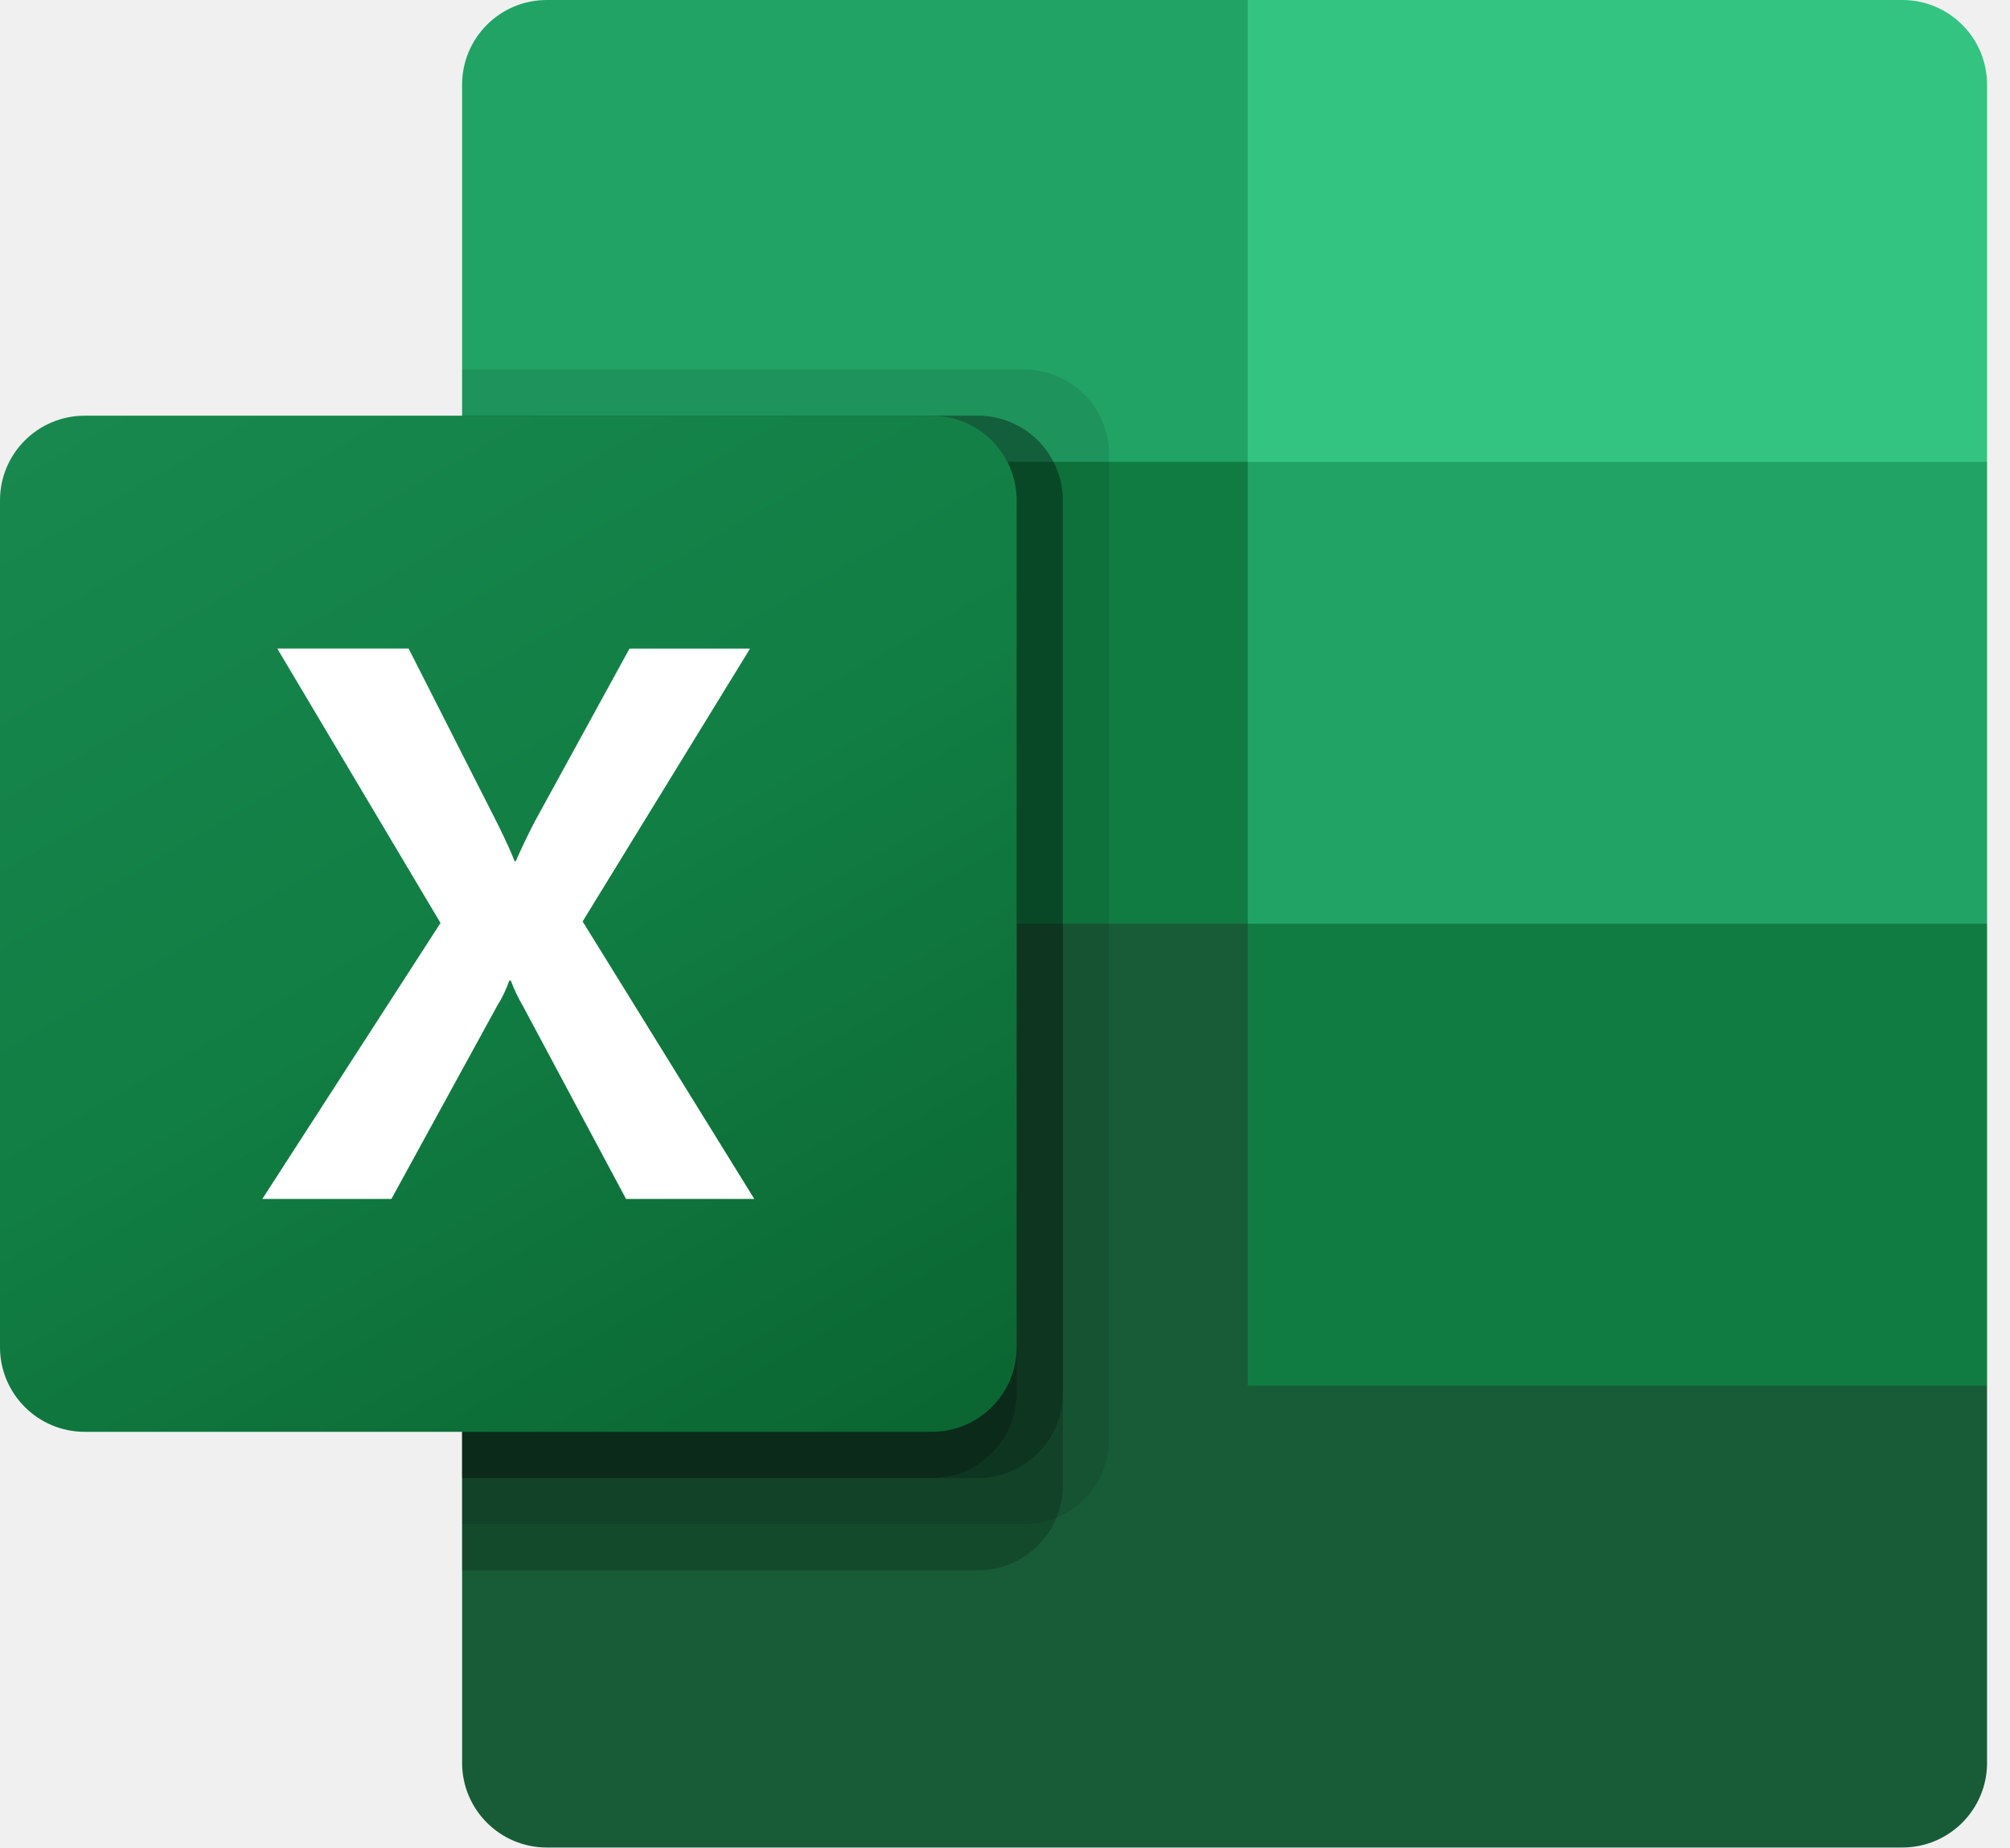
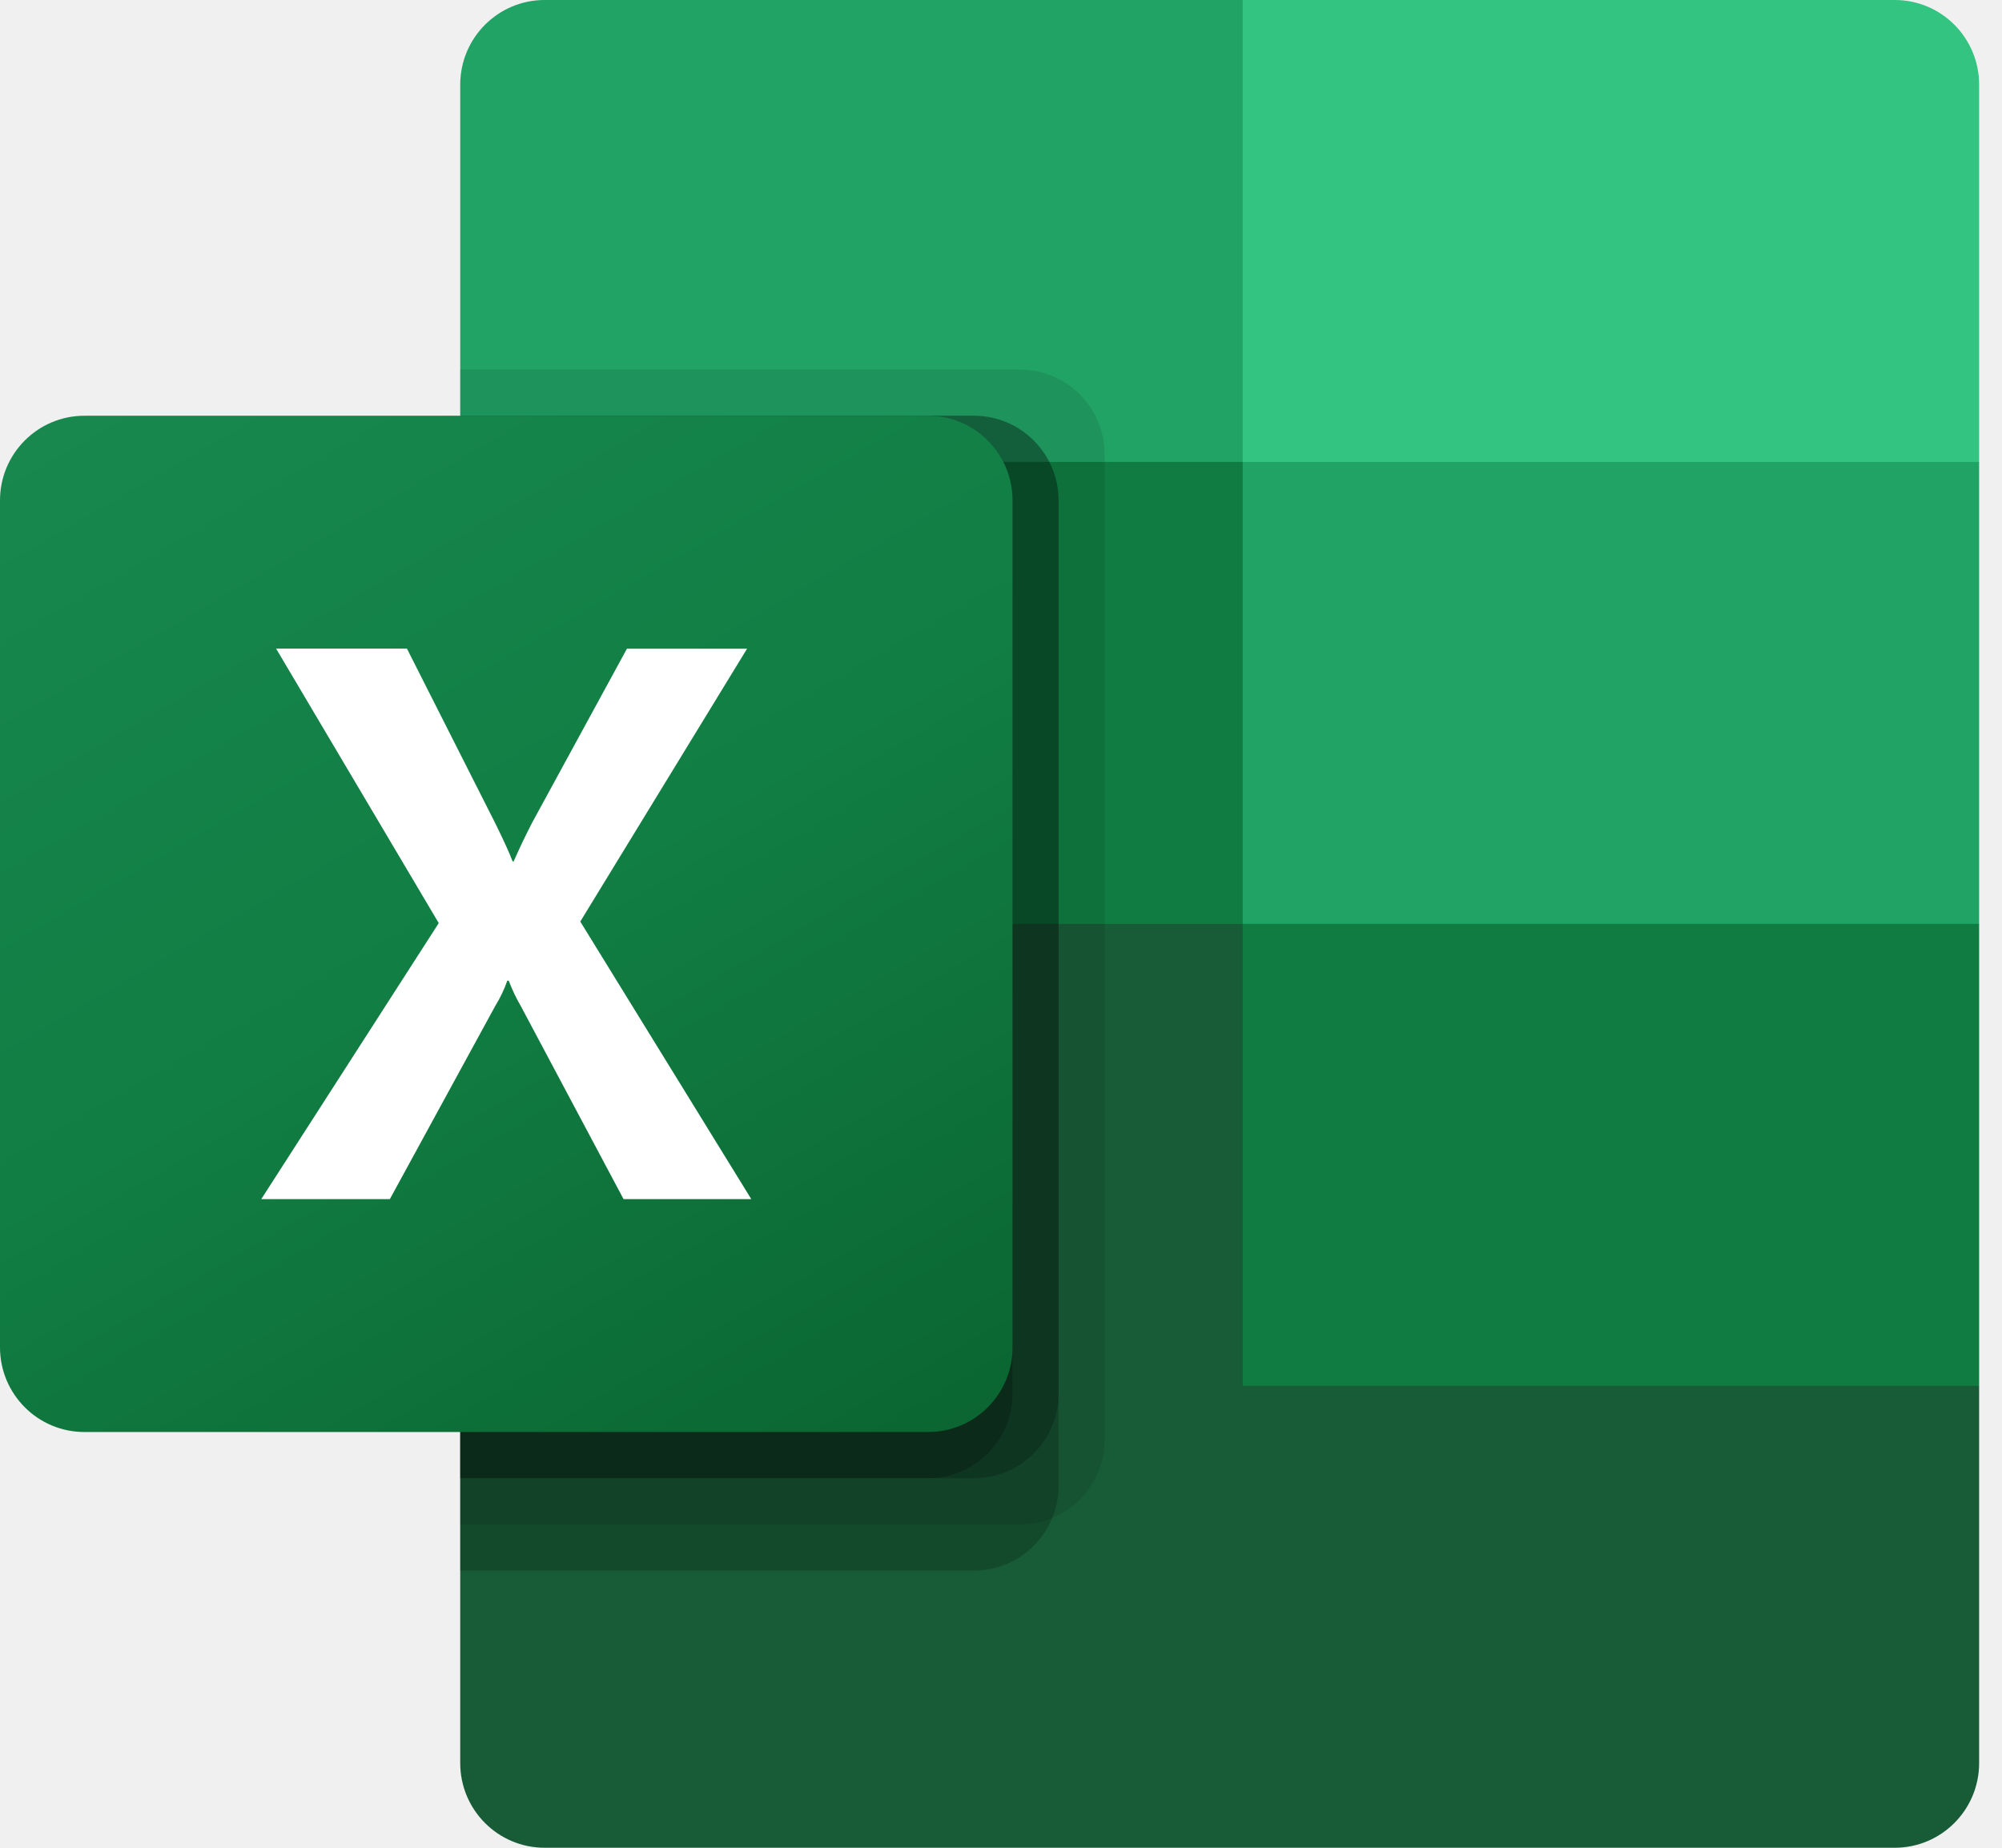
- <svg xmlns="http://www.w3.org/2000/svg" width="62" height="57" viewBox="0 0 62 57" fill="none">
-   <g clip-path="url(#clip0_1279178)">
-     <path d="M38.486 27.075L14.254 22.8V54.388C14.254 55.831 15.424 57 16.867 57H58.679C60.122 57 61.292 55.831 61.292 54.388V42.75L38.486 27.075Z" fill="#185C37" />
-     <path d="M38.486 0H16.867C15.424 0 14.254 1.169 14.254 2.612V14.25L38.486 28.5L51.314 32.775L61.292 28.5V14.25L38.486 0Z" fill="#21A366" />
-     <path d="M14.254 14.25H38.486V28.5H14.254V14.25Z" fill="#107C41" />
-     <path opacity="0.1" d="M31.597 11.4H14.254V47.025H31.597C33.038 47.02 34.205 45.854 34.209 44.413V14.012C34.205 12.571 33.038 11.405 31.597 11.4Z" fill="black" />
-     <path opacity="0.2" d="M30.171 12.825H14.254V48.45H30.171C31.612 48.445 32.779 47.279 32.784 45.838V15.437C32.779 13.996 31.612 12.83 30.171 12.825Z" fill="black" />
-     <path opacity="0.2" d="M30.171 12.825H14.254V45.6H30.171C31.612 45.595 32.779 44.429 32.784 42.988V15.437C32.779 13.996 31.612 12.83 30.171 12.825Z" fill="black" />
-     <path opacity="0.2" d="M28.746 12.825H14.254V45.6H28.746C30.187 45.595 31.354 44.429 31.359 42.988V15.437C31.354 13.996 30.187 12.83 28.746 12.825Z" fill="black" />
-     <path d="M2.613 12.825H28.746C30.189 12.825 31.359 13.994 31.359 15.437V41.563C31.359 43.005 30.189 44.175 28.746 44.175H2.613C1.17 44.175 0 43.005 0 41.563V15.437C0 13.994 1.17 12.825 2.613 12.825Z" fill="url(#paint0_linear_1279178)" />
-     <path d="M8.092 36.99L13.588 28.476L8.552 20.008H12.603L15.351 25.423C15.605 25.938 15.779 26.32 15.873 26.572H15.909C16.089 26.162 16.279 25.763 16.479 25.376L19.417 20.011H23.136L17.971 28.429L23.267 36.99H19.31L16.135 31.047C15.986 30.794 15.859 30.528 15.756 30.253H15.709C15.616 30.522 15.493 30.78 15.341 31.022L12.073 36.99H8.092Z" fill="white" />
-     <path d="M58.679 0H38.486V14.25H61.292V2.612C61.292 1.169 60.122 0 58.679 0Z" fill="#33C481" />
-     <path d="M38.486 28.5H61.292V42.75H38.486V28.5Z" fill="#107C41" />
-   </g>
+ <svg xmlns="http://www.w3.org/2000/svg" width="26" height="24" viewBox="0 0 26 24" fill="none">
+   <path d="M16.139 11.4L5.977 9.6V22.9C5.977 23.508 6.468 24 7.073 24H24.607C25.212 24 25.703 23.508 25.703 22.9V18L16.139 11.4Z" fill="#185C37" />
+   <path d="M16.139 0H7.073C6.468 0 5.977 0.492 5.977 1.1V6L16.139 12L21.519 13.8L25.703 12V6L16.139 0Z" fill="#21A366" />
+   <path d="M5.977 6H16.139V12H5.977V6Z" fill="#107C41" />
+   <path opacity="0.1" d="M13.25 4.8H5.977V19.8H13.25C13.854 19.798 14.344 19.307 14.346 18.7V5.9C14.344 5.293 13.854 4.802 13.25 4.8Z" fill="black" />
+   <path opacity="0.2" d="M12.652 5.4H5.977V20.4H12.652C13.257 20.398 13.746 19.907 13.748 19.3V6.5C13.746 5.893 13.257 5.402 12.652 5.4Z" fill="black" />
+   <path opacity="0.2" d="M12.652 5.4H5.977V19.2H12.652C13.257 19.198 13.746 18.707 13.748 18.1V6.5C13.746 5.893 13.257 5.402 12.652 5.4Z" fill="black" />
+   <path opacity="0.2" d="M12.055 5.4H5.977V19.2H12.055C12.659 19.198 13.149 18.707 13.15 18.1V6.5C13.149 5.893 12.659 5.402 12.055 5.4Z" fill="black" />
+   <path d="M1.096 5.4H12.055C12.66 5.4 13.15 5.892 13.15 6.5V17.5C13.15 18.108 12.66 18.6 12.055 18.6H1.096C0.491 18.6 0 18.108 0 17.5V6.5C0 5.892 0.491 5.4 1.096 5.4Z" fill="url(#paint0_linear_4633_9917)" />
+   <path d="M3.393 15.575L5.698 11.99L3.586 8.425H5.285L6.438 10.705C6.544 10.921 6.617 11.082 6.657 11.188H6.671C6.747 11.015 6.827 10.848 6.911 10.685L8.142 8.426H9.702L7.536 11.97L9.757 15.575H8.098L6.766 13.072C6.704 12.966 6.651 12.854 6.607 12.738H6.588C6.549 12.851 6.497 12.96 6.434 13.062L5.063 15.575H3.393Z" fill="white" />
+   <path d="M24.607 0H16.139V6H25.703V1.1C25.703 0.492 25.213 0 24.607 0Z" fill="#33C481" />
+   <path d="M16.139 12H25.703V18H16.139V12Z" fill="#107C41" />
  <defs>
-     <linearGradient id="paint0_linear_1279178" x1="5.448" y1="10.784" x2="25.903" y2="46.221" gradientUnits="userSpaceOnUse">
+     <linearGradient id="paint0_linear_4633_9917" x1="2.284" y1="4.541" x2="10.915" y2="19.431" gradientUnits="userSpaceOnUse">
      <stop stop-color="#18884F" />
      <stop offset="0.5" stop-color="#117E43" />
      <stop offset="1" stop-color="#0B6631" />
    </linearGradient>
-     <clipPath id="clip0_1279178">
-       <rect width="61.292" height="57" fill="white" />
-     </clipPath>
  </defs>
</svg>
